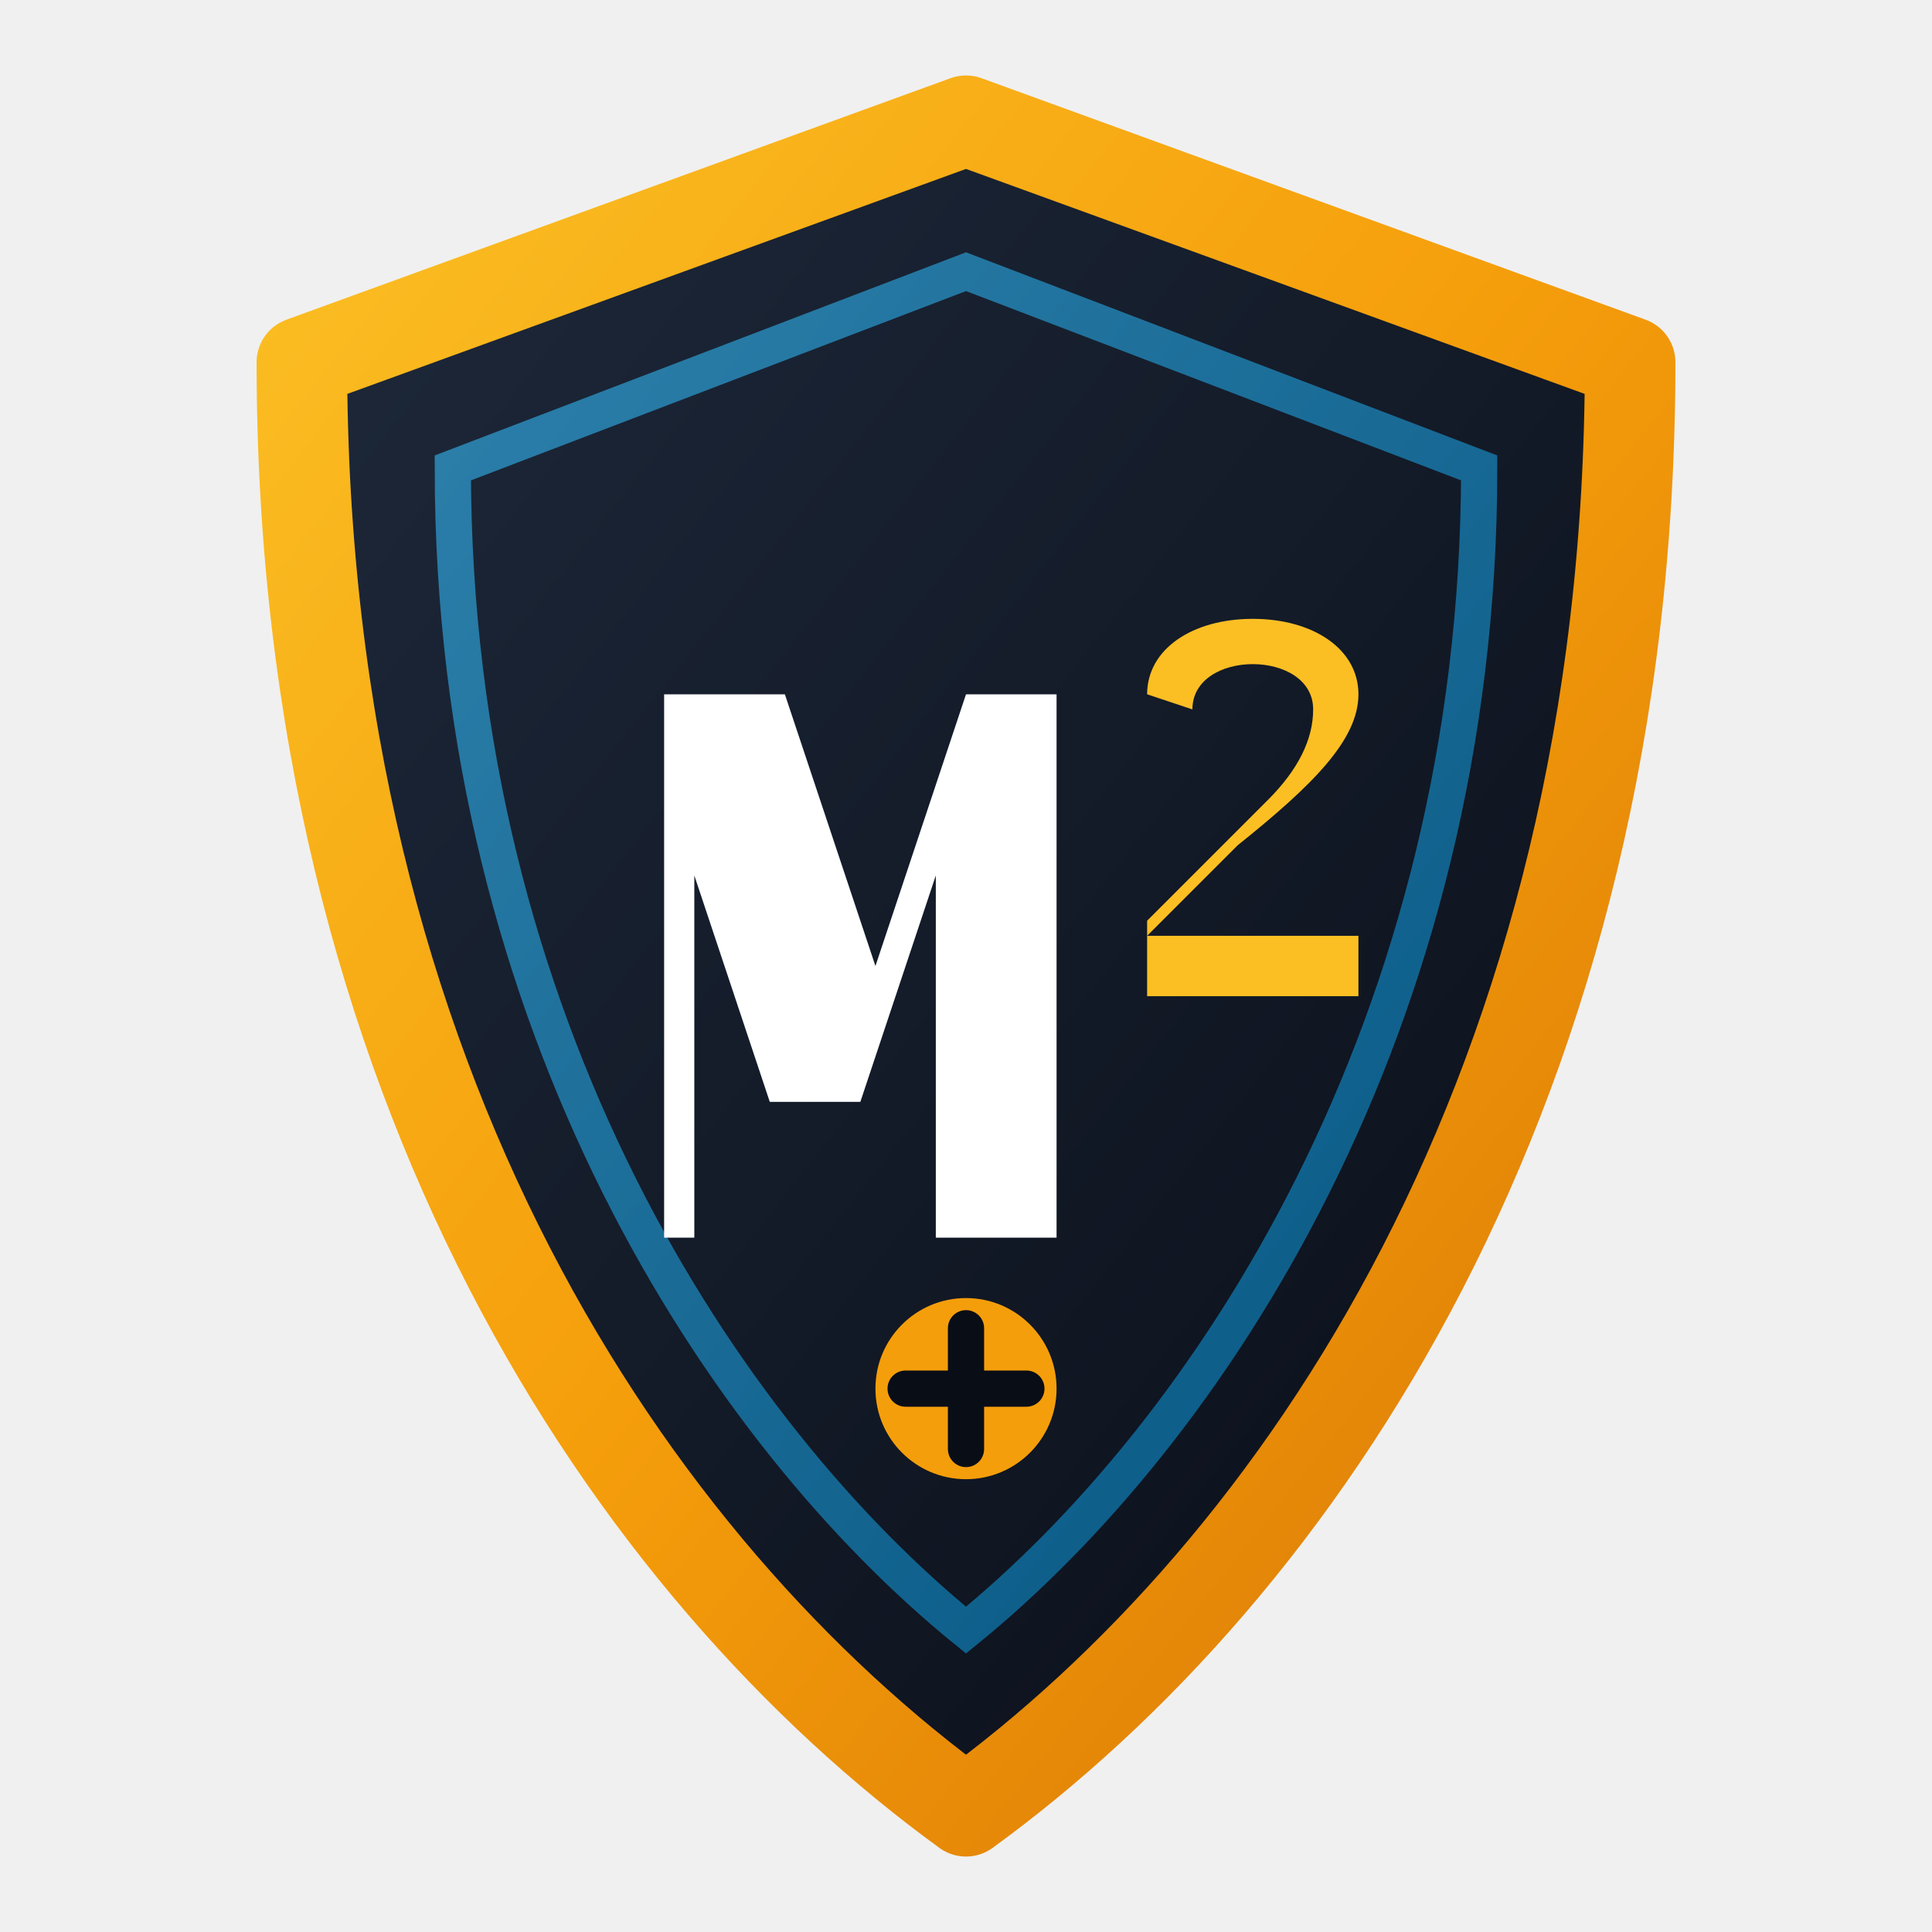
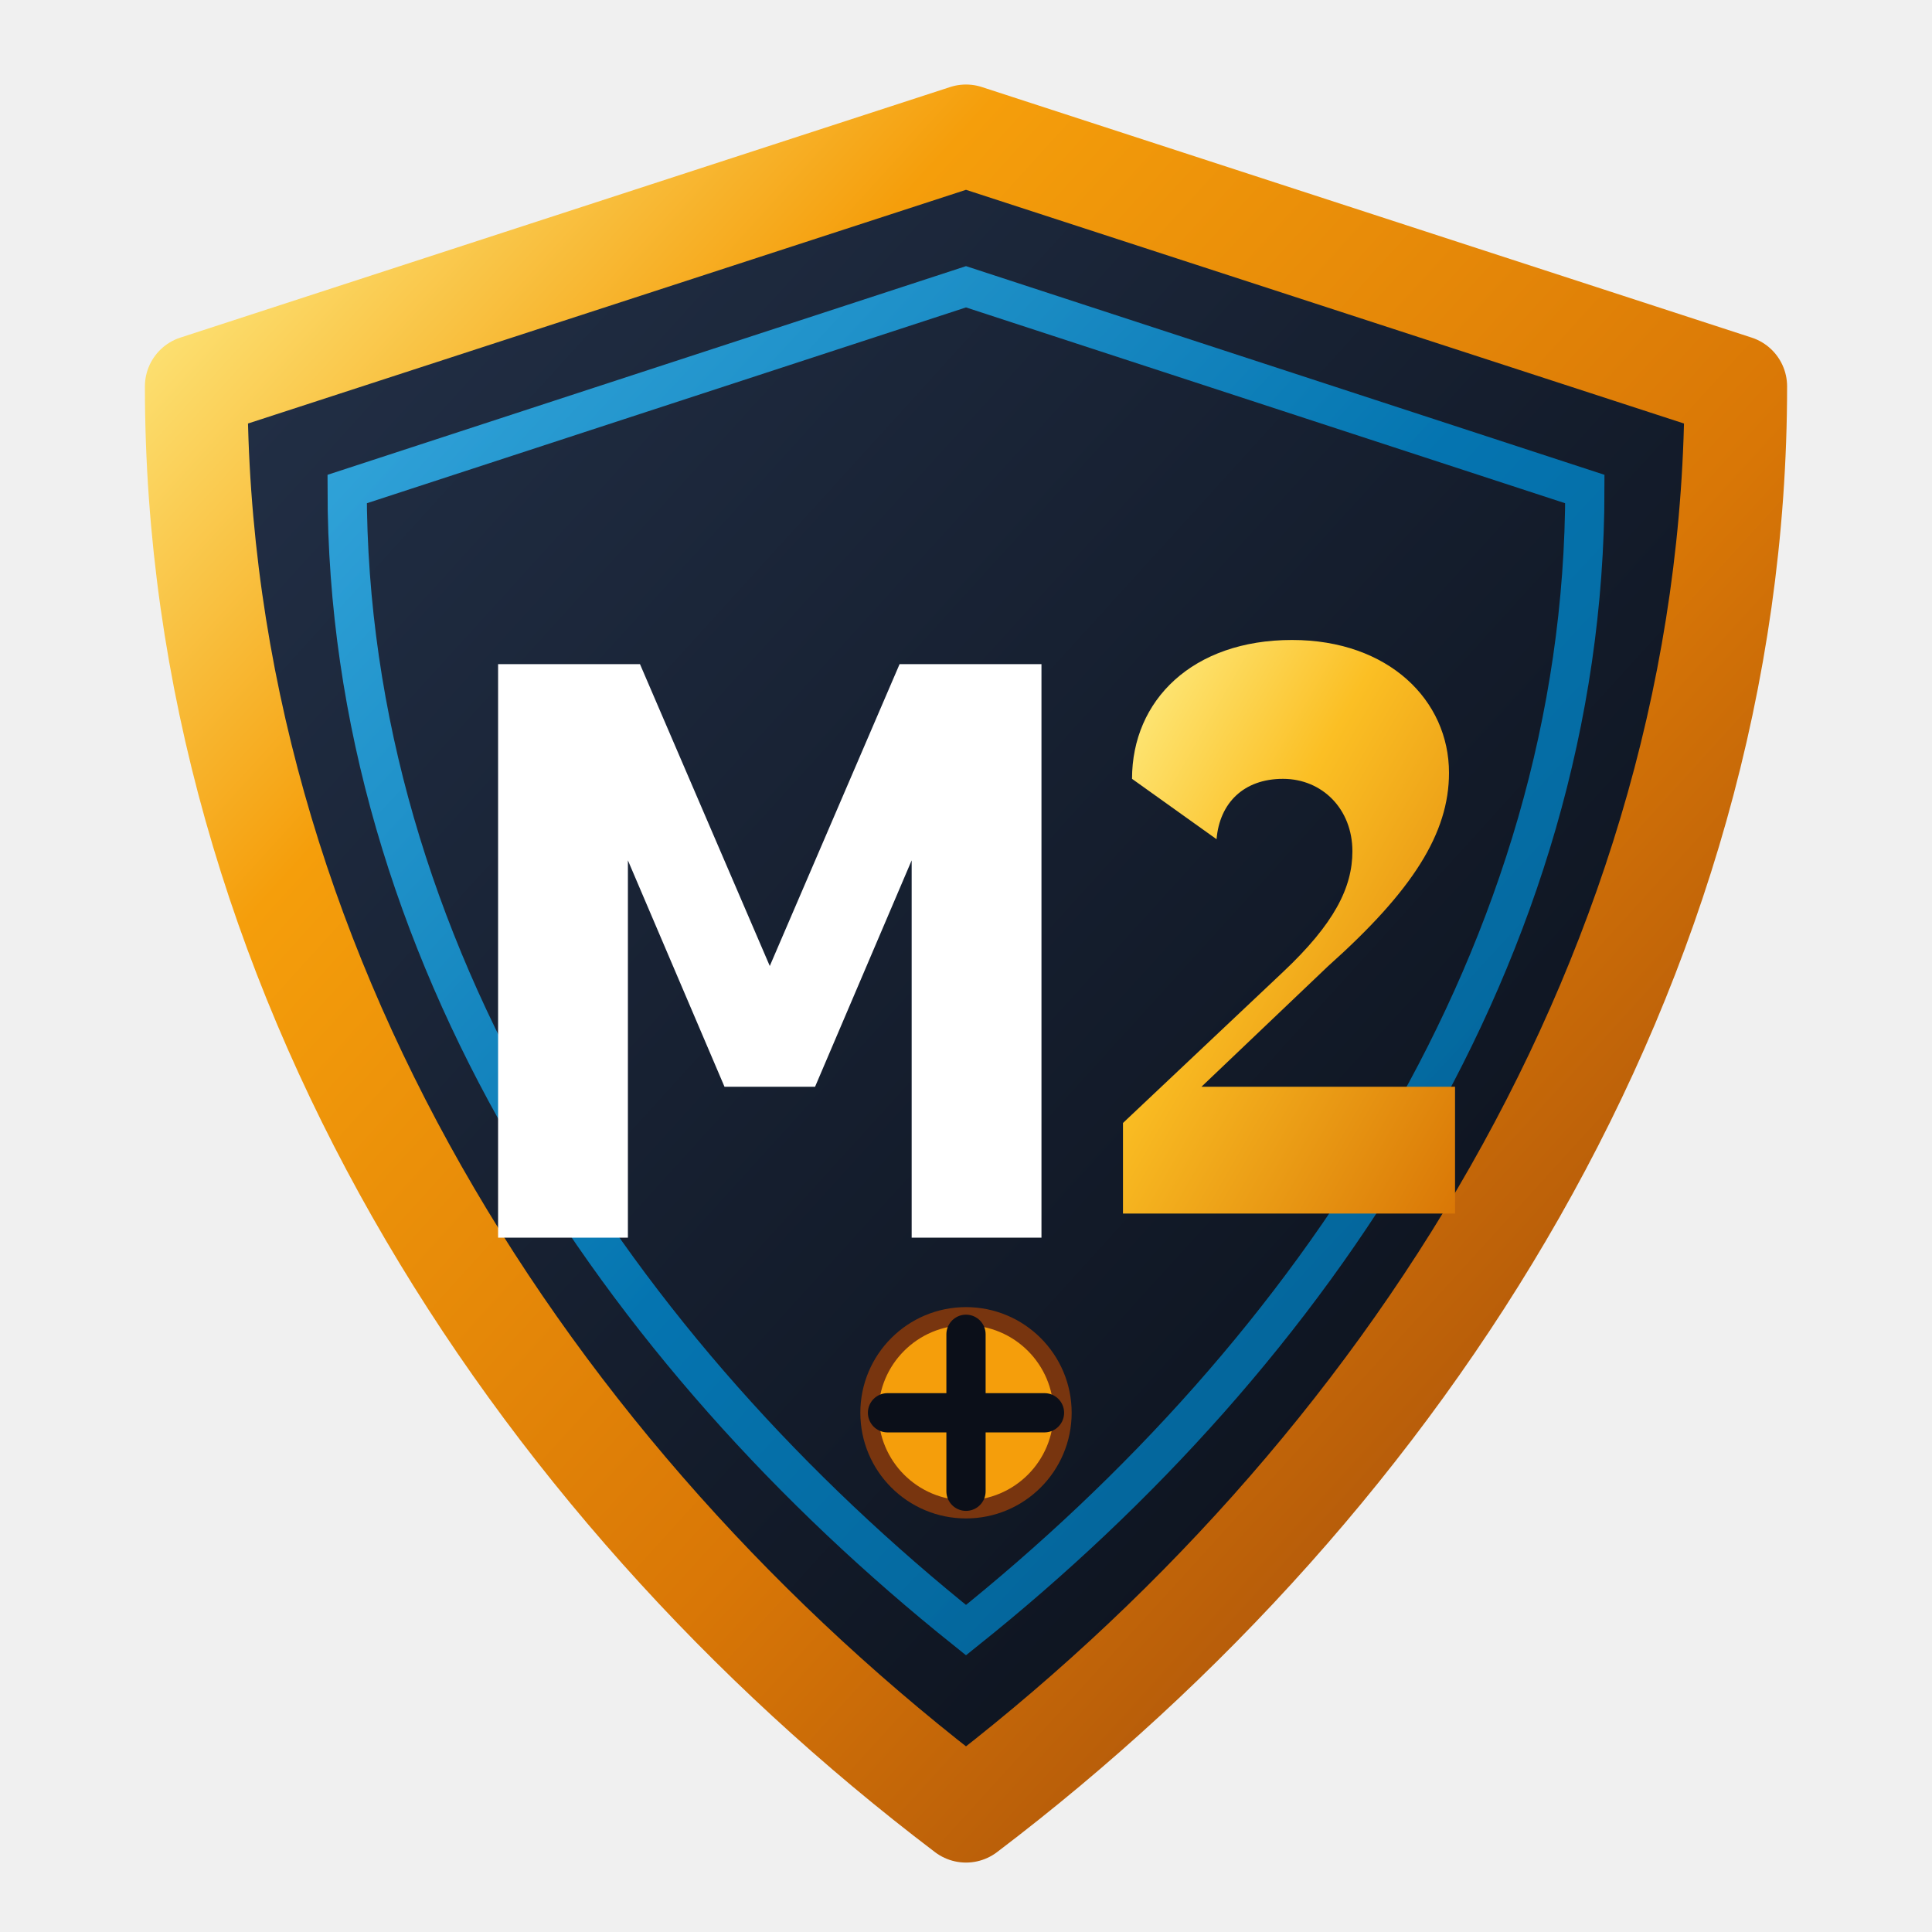
<svg xmlns="http://www.w3.org/2000/svg" viewBox="0 0 64 64" fill="none" width="100%" height="100%">
  <defs>
-     <linearGradient id="shieldGrad" x1="0%" y1="0%" x2="100%" y2="100%">
-       <stop offset="0%" stop-color="#1e293b" />
-       <stop offset="100%" stop-color="#090d16" />
+     <linearGradient id="m2ShieldBg" x1="0%" y1="0%" x2="100%" y2="100%">
+       <stop offset="0%" stop-color="#24324a" />
+       <stop offset="50%" stop-color="#151e2e" />
+       <stop offset="100%" stop-color="#080c14" />
    </linearGradient>
-     <linearGradient id="goldBorder" x1="0%" y1="0%" x2="100%" y2="100%">
-       <stop offset="0%" stop-color="#fbbf24" />
-       <stop offset="50%" stop-color="#f59e0b" />
+     <linearGradient id="m2GoldBorder" x1="0%" y1="0%" x2="100%" y2="100%">
+       <stop offset="0%" stop-color="#fef08a" />
+       <stop offset="25%" stop-color="#f59e0b" />
+       <stop offset="60%" stop-color="#d97706" />
+       <stop offset="100%" stop-color="#92400e" />
+     </linearGradient>
+     <linearGradient id="m2CyanRim" x1="0%" y1="0%" x2="100%" y2="100%">
+       <stop offset="0%" stop-color="#38bdf8" />
+       <stop offset="50%" stop-color="#0284c7" />
+       <stop offset="100%" stop-color="#0369a1" />
+     </linearGradient>
+     <linearGradient id="m2Num2Gold" x1="0%" y1="0%" x2="100%" y2="100%">
+       <stop offset="0%" stop-color="#fef08a" />
+       <stop offset="40%" stop-color="#fbbf24" />
      <stop offset="100%" stop-color="#d97706" />
    </linearGradient>
-     <linearGradient id="cyanGlow" x1="0%" y1="0%" x2="100%" y2="100%">
-       <stop offset="0%" stop-color="#38bdf8" />
-       <stop offset="100%" stop-color="#0284c7" />
-     </linearGradient>
  </defs>
-   <path d="M32 4 L54 12 C54 36 43 52 32 60 C21 52 10 36 10 12 Z" fill="url(#shieldGrad)" stroke="url(#goldBorder)" stroke-width="3" stroke-linejoin="round" />
-   <path d="M32 9 L49 15.5 C49 34 40 47.5 32 54 C24 47.5 15 34 15 15.5 Z" fill="none" stroke="url(#cyanGlow)" stroke-width="1.2" stroke-opacity="0.6" />
-   <path d="M22 41 L22 23 L26 23 L29 32 L32 23 L35 23 L35 41 L31 41 L31 29 L28.5 36.5 L25.5 36.5 L23 29 L23 41 Z" fill="#ffffff" />
-   <path d="M38 23 C38 21.5 39.5 20.5 41.5 20.5 C43.5 20.5 45 21.5 45 23 C45 24.5 43.5 26 41 28 L38 31 L45 31 L45 33 L38 33 L38 30.5 L42 26.5 C43 25.5 43.5 24.5 43.5 23.5 C43.5 22.5 42.5 22 41.5 22 C40.5 22 39.5 22.5 39.5 23.5 Z" fill="#fbbf24" />
-   <circle cx="32" cy="46" r="3" fill="#f59e0b" />
-   <path d="M32 44 L32 48 M30 46 L34 46" stroke="#090d16" stroke-width="1.2" stroke-linecap="round" />
+   <path d="M32 4.5         L57.5 12.8         C57.5 32 46.5 49 32 60         C17.5 49 6.5 32 6.5 12.8         Z" fill="url(#m2ShieldBg)" stroke="url(#m2GoldBorder)" stroke-width="3.4" stroke-linejoin="round" stroke-linecap="round" />
+   <path d="M32 9.5         L52.5 16.2         C52.5 31.5 43.5 44.8 32 54         C20.5 44.8 11.5 31.5 11.5 16.2         Z" fill="none" stroke="url(#m2CyanRim)" stroke-width="1.3" stroke-opacity="0.85" />
+   <path d="M16.5 41         L16.5 22         L21.2 22         L25.5 32         L29.8 22         L34.5 22         L34.5 41         L30.2 41         L30.2 28.5         L27 36         L24 36         L20.8 28.5         L20.8 41         Z" fill="#ffffff" />
+   <path d="M37.5 25.8        C37.5 23.2 39.5 21.2 42.8 21.2        C46 21.2 48 23.2 48 25.6        C48 27.6 46.8 29.5 44 32        L39.8 36        L48.2 36        L48.2 40.2        L37.2 40.2        L37.2 37.2        L42.5 32.2        C44.2 30.6 44.8 29.4 44.8 28.2        C44.8 26.8 43.8 25.8 42.5 25.8        C41.2 25.8 40.4 26.6 40.3 27.8        Z" fill="url(#m2Num2Gold)" />
+   <circle cx="32" cy="46.8" r="3.2" fill="#f59e0b" stroke="#78350f" stroke-width="0.6" />
+   <path d="M32 44.2 L32 49.4 M29.4 46.8 L34.6 46.8" stroke="#0b0f19" stroke-width="1.3" stroke-linecap="round" />
</svg>
